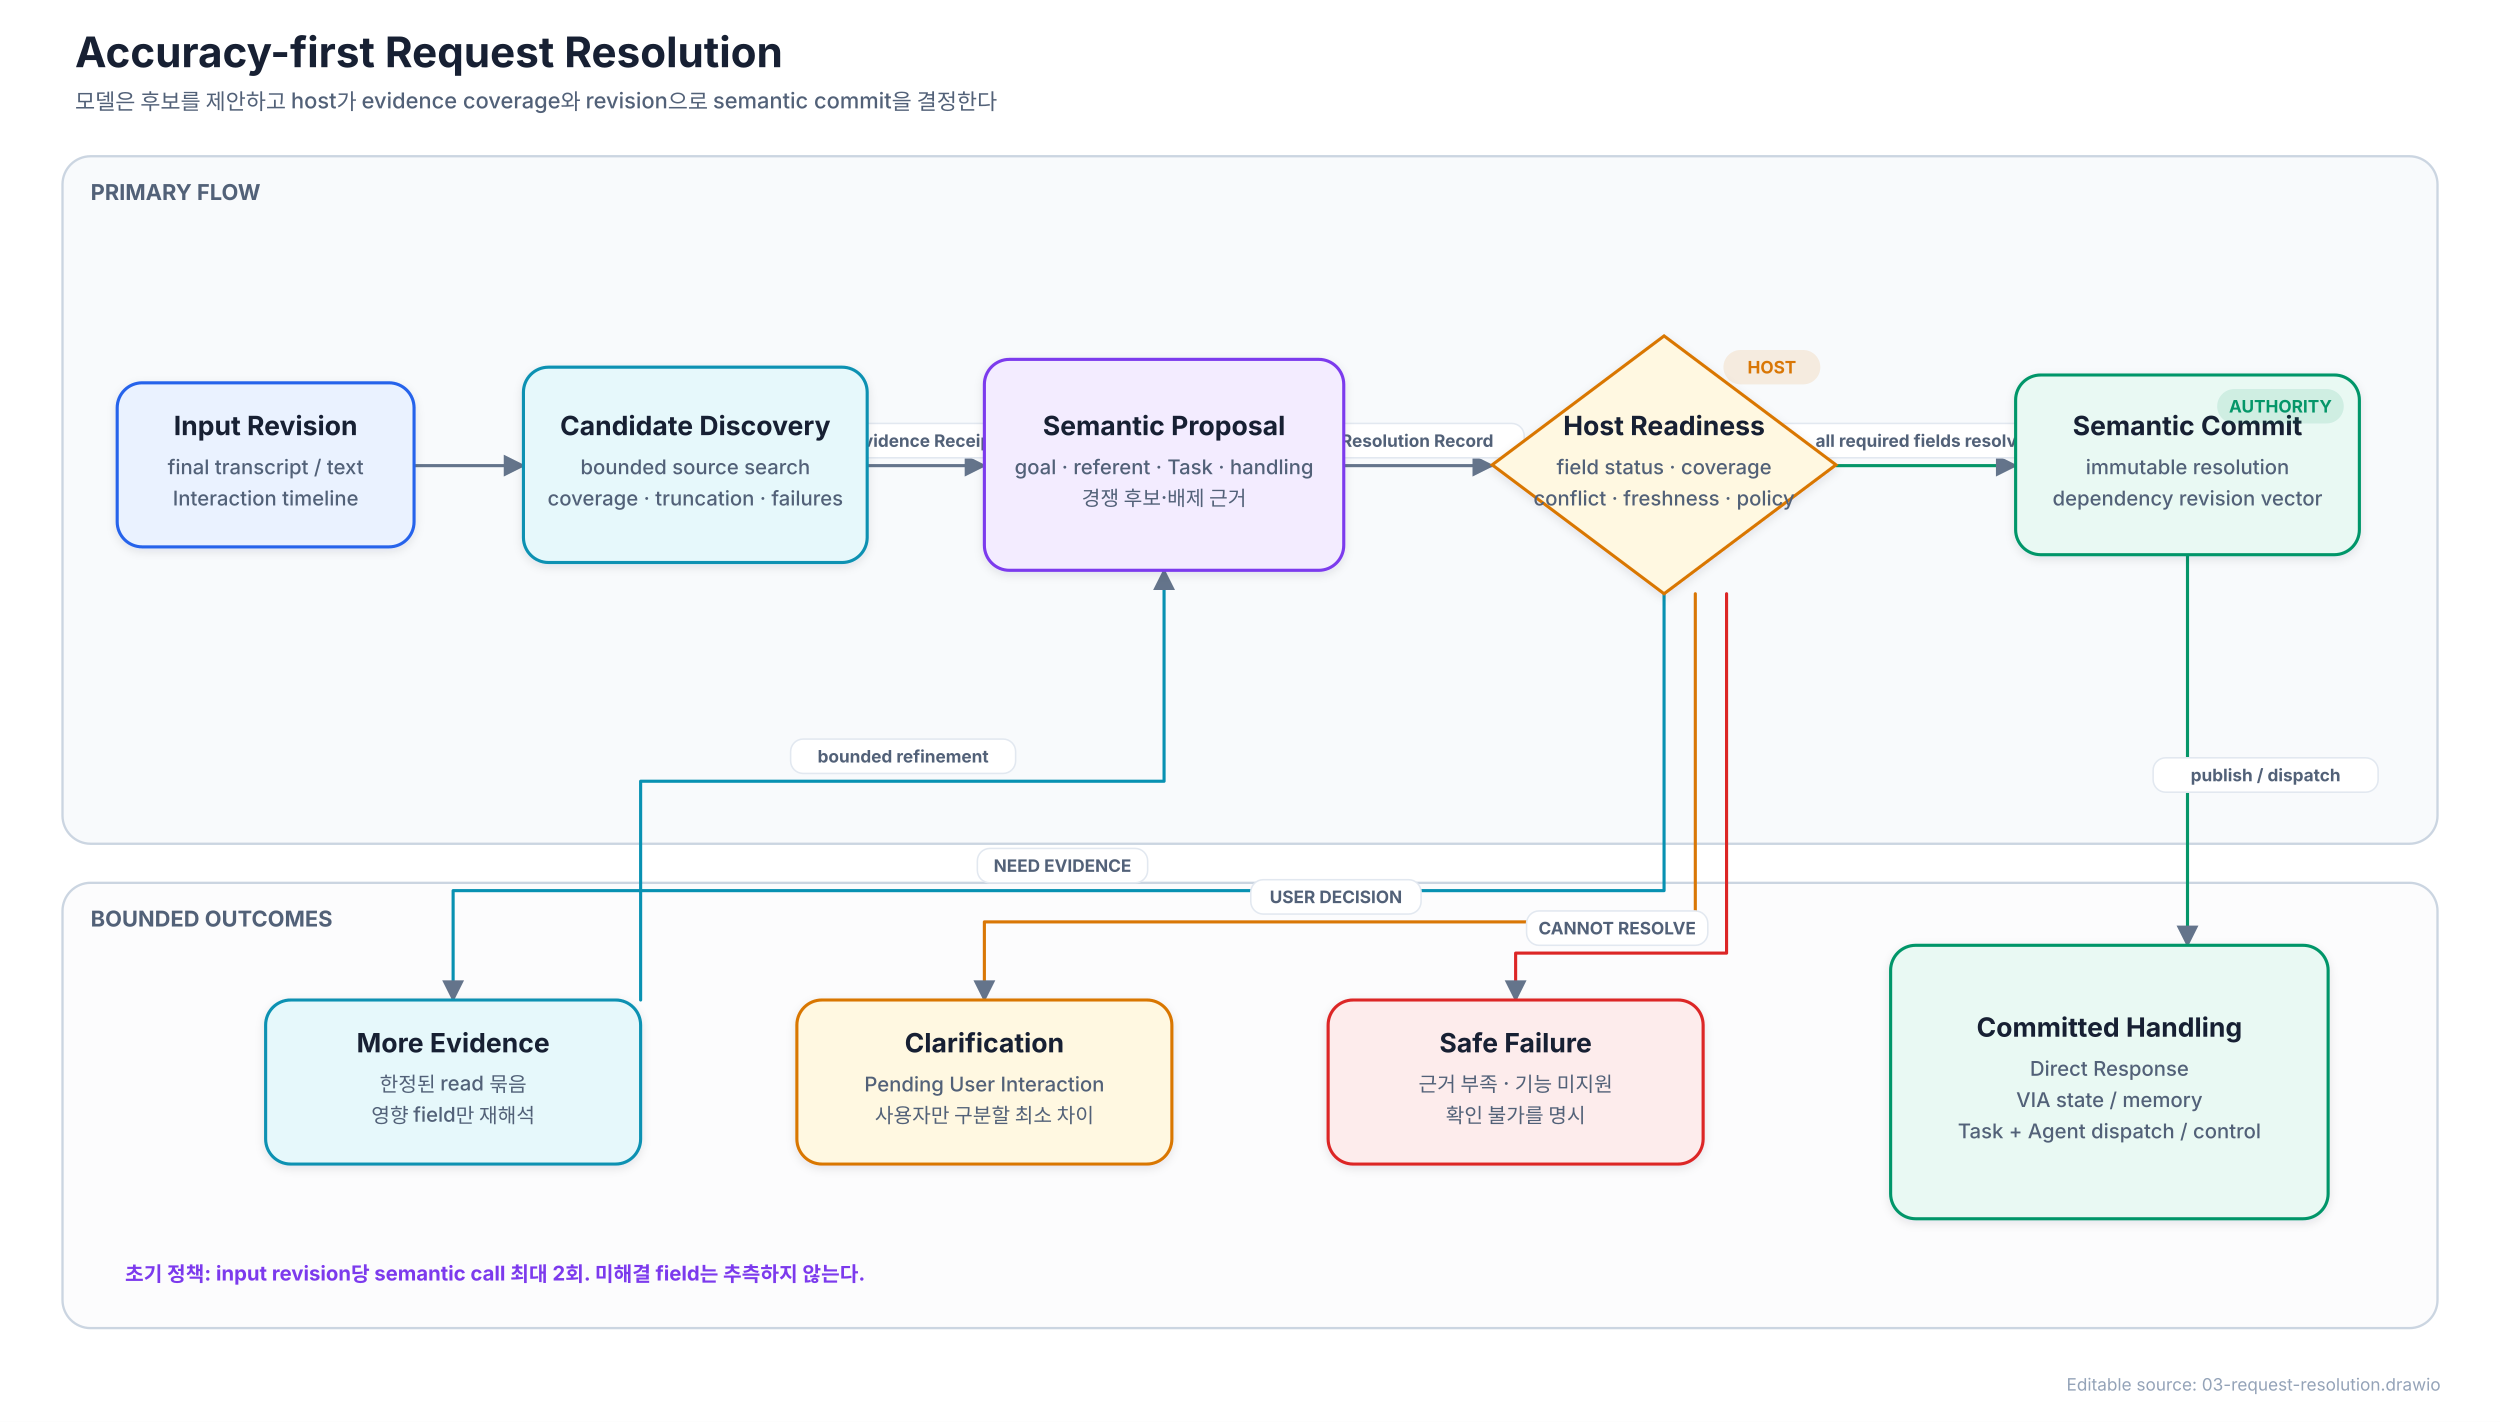
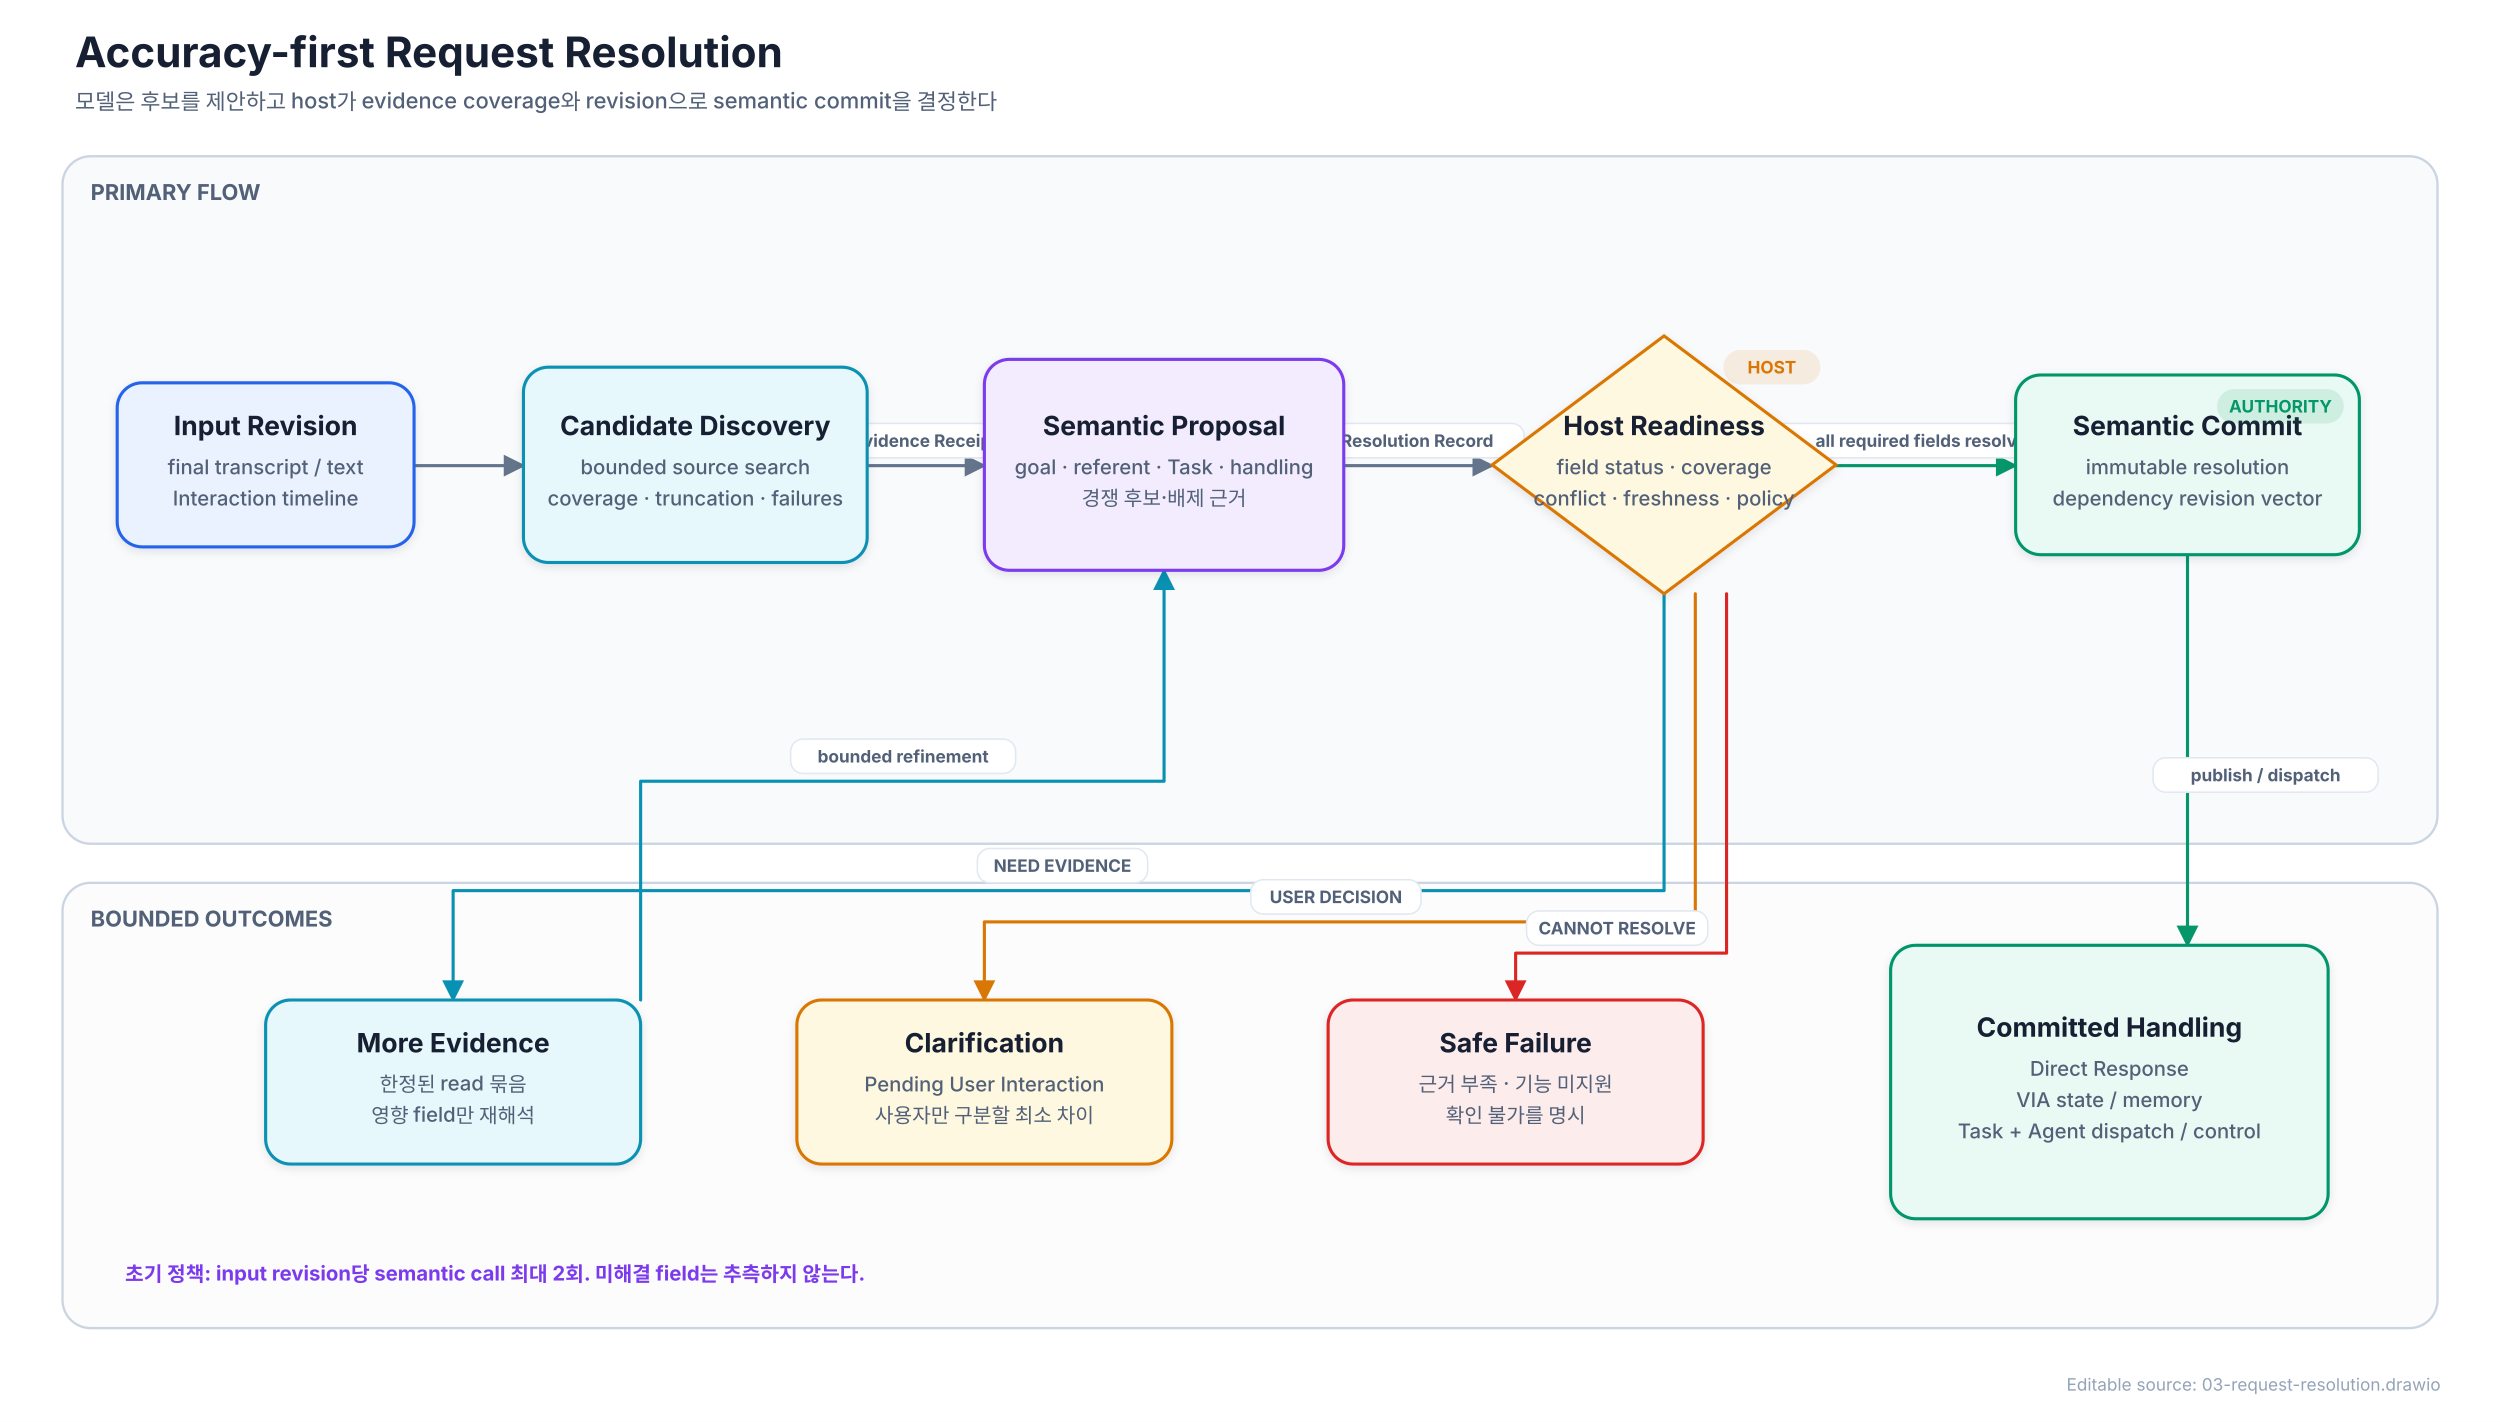
<svg xmlns="http://www.w3.org/2000/svg" width="1600" height="910" viewBox="0 0 1600 910" role="img" aria-labelledby="title desc">
  <defs>
    <marker id="arrow" viewBox="0 0 10 10" refX="9" refY="5" markerWidth="7" markerHeight="7" orient="auto-start-reverse">
      <path d="M 0 0 L 10 5 L 0 10 z" fill="#64748B" />
    </marker>
    <marker id="arrow-blue" viewBox="0 0 10 10" refX="9" refY="5" markerWidth="7" markerHeight="7" orient="auto-start-reverse">
      <path d="M 0 0 L 10 5 L 0 10 z" fill="#2563EB" />
+     </marker>
+     <marker id="arrow-cyan" viewBox="0 0 10 10" refX="9" refY="5" markerWidth="7" markerHeight="7" orient="auto-start-reverse">
+       <path d="M 0 0 L 10 5 L 0 10 z" fill="#0891B2" />
+     </marker>
+     <marker id="arrow-purple" viewBox="0 0 10 10" refX="9" refY="5" markerWidth="7" markerHeight="7" orient="auto-start-reverse">
+       <path d="M 0 0 L 10 5 L 0 10 z" fill="#7C3AED" />
+     </marker>
+     <marker id="arrow-green" viewBox="0 0 10 10" refX="9" refY="5" markerWidth="7" markerHeight="7" orient="auto-start-reverse">
+       <path d="M 0 0 L 10 5 L 0 10 z" fill="#059669" />
+     </marker>
+     <marker id="arrow-orange" viewBox="0 0 10 10" refX="9" refY="5" markerWidth="7" markerHeight="7" orient="auto-start-reverse">
+       <path d="M 0 0 L 10 5 L 0 10 z" fill="#EA580C" />
+     </marker>
+     <marker id="arrow-amber" viewBox="0 0 10 10" refX="9" refY="5" markerWidth="7" markerHeight="7" orient="auto-start-reverse">
+       <path d="M 0 0 L 10 5 L 0 10 z" fill="#D97706" />
+     </marker>
+     <marker id="arrow-gray" viewBox="0 0 10 10" refX="9" refY="5" markerWidth="7" markerHeight="7" orient="auto-start-reverse">
+       <path d="M 0 0 L 10 5 L 0 10 z" fill="#475569" />
+     </marker>
+     <marker id="arrow-red" viewBox="0 0 10 10" refX="9" refY="5" markerWidth="7" markerHeight="7" orient="auto-start-reverse">
+       <path d="M 0 0 L 10 5 L 0 10 z" fill="#DC2626" />
    </marker>
    <filter id="shadow" x="-10%" y="-10%" width="120%" height="140%">
      <feDropShadow dx="0" dy="2" stdDeviation="3" flood-color="#0F172A" flood-opacity="0.10" />
    </filter>
  </defs>
  <rect width="1600" height="910" fill="#FFFFFF" />
  <text x="48" y="43" font-family="Inter, Arial, sans-serif" font-size="27" font-weight="750" fill="#172033">Accuracy-first Request Resolution</text>
  <text x="48" y="70" font-family="Inter, Arial, sans-serif" font-size="14" font-weight="500" fill="#526178">모델은 후보를 제안하고 host가 evidence coverage와 revision으로 semantic commit을 결정한다</text>
  <rect x="40" y="100" width="1520" height="440" rx="18" fill="#F8FAFC" stroke="#CBD5E1" stroke-width="1.5" />
  <text x="58" y="128" font-family="Inter, Arial, sans-serif" font-size="14" font-weight="750" fill="#526178">PRIMARY FLOW</text>
  <rect x="40" y="565" width="1520" height="285" rx="18" fill="#FCFCFD" stroke="#CBD5E1" stroke-width="1.5" />
  <text x="58" y="593" font-family="Inter, Arial, sans-serif" font-size="14" font-weight="750" fill="#526178">BOUNDED OUTCOMES</text>
  <polyline points="265,298 335,298" fill="none" stroke="#64748B" stroke-width="2" stroke-linejoin="round" stroke-linecap="round" marker-end="url(#arrow)" />
  <polyline points="555,298 630,298" fill="none" stroke="#64748B" stroke-width="2" stroke-linejoin="round" stroke-linecap="round" marker-end="url(#arrow)" />
  <rect x="527.0" y="271" width="130" height="22" rx="8" fill="#FFFFFF" stroke="#E2E8F0" />
  <text x="592" y="286" text-anchor="middle" font-family="Inter, Arial, sans-serif" font-size="11" font-weight="650" fill="#526178">Evidence Receipt</text>
  <polyline points="860,298 955,298" fill="none" stroke="#64748B" stroke-width="2" stroke-linejoin="round" stroke-linecap="round" marker-end="url(#arrow)" />
  <rect x="838.5" y="271" width="137" height="22" rx="8" fill="#FFFFFF" stroke="#E2E8F0" />
  <text x="907" y="286" text-anchor="middle" font-family="Inter, Arial, sans-serif" font-size="11" font-weight="650" fill="#526178">Resolution Record</text>
-   <polyline points="1175,298 1290,298" fill="none" stroke="#059669" stroke-width="2" stroke-linejoin="round" stroke-linecap="round" marker-end="url(#arrow)" />
+   <polyline points="1175,298 1290,298" fill="none" stroke="#059669" stroke-width="2" stroke-linejoin="round" stroke-linecap="round" marker-end="url(#arrow-green)" />
  <rect x="1126.0" y="271" width="214" height="22" rx="8" fill="#FFFFFF" stroke="#E2E8F0" />
  <text x="1233" y="286" text-anchor="middle" font-family="Inter, Arial, sans-serif" font-size="11" font-weight="650" fill="#526178">all required fields resolved</text>
-   <polyline points="1065,380 1065,570 290,570 290,640" fill="none" stroke="#0891B2" stroke-width="2" stroke-linejoin="round" stroke-linecap="round" marker-end="url(#arrow)" />
+   <polyline points="1065,380 1065,570 290,570 290,640" fill="none" stroke="#0891B2" stroke-width="2" stroke-linejoin="round" stroke-linecap="round" marker-end="url(#arrow-cyan)" />
  <rect x="625.5" y="543" width="109" height="22" rx="8" fill="#FFFFFF" stroke="#E2E8F0" />
  <text x="680" y="558" text-anchor="middle" font-family="Inter, Arial, sans-serif" font-size="11" font-weight="650" fill="#526178">NEED EVIDENCE</text>
-   <polyline points="1085,380 1085,590 630,590 630,640" fill="none" stroke="#D97706" stroke-width="2" stroke-linejoin="round" stroke-linecap="round" marker-end="url(#arrow)" />
+   <polyline points="1085,380 1085,590 630,590 630,640" fill="none" stroke="#D97706" stroke-width="2" stroke-linejoin="round" stroke-linecap="round" marker-end="url(#arrow-amber)" />
  <rect x="800.5" y="563" width="109" height="22" rx="8" fill="#FFFFFF" stroke="#E2E8F0" />
  <text x="855" y="578" text-anchor="middle" font-family="Inter, Arial, sans-serif" font-size="11" font-weight="650" fill="#526178">USER DECISION</text>
-   <polyline points="1105,380 1105,610 970,610 970,640" fill="none" stroke="#DC2626" stroke-width="2" stroke-linejoin="round" stroke-linecap="round" marker-end="url(#arrow)" />
+   <polyline points="1105,380 1105,610 970,610 970,640" fill="none" stroke="#DC2626" stroke-width="2" stroke-linejoin="round" stroke-linecap="round" marker-end="url(#arrow-red)" />
  <rect x="977.0" y="583" width="116" height="22" rx="8" fill="#FFFFFF" stroke="#E2E8F0" />
  <text x="1035" y="598" text-anchor="middle" font-family="Inter, Arial, sans-serif" font-size="11" font-weight="650" fill="#526178">CANNOT RESOLVE</text>
-   <polyline points="410,640 410,500 745,500 745,365" fill="none" stroke="#0891B2" stroke-width="2" stroke-linejoin="round" stroke-linecap="round" marker-end="url(#arrow)" />
+   <polyline points="410,640 410,500 745,500 745,365" fill="none" stroke="#0891B2" stroke-width="2" stroke-linejoin="round" stroke-linecap="round" marker-end="url(#arrow-cyan)" />
  <rect x="506.0" y="473" width="144" height="22" rx="8" fill="#FFFFFF" stroke="#E2E8F0" />
  <text x="578" y="488" text-anchor="middle" font-family="Inter, Arial, sans-serif" font-size="11" font-weight="650" fill="#526178">bounded refinement</text>
-   <polyline points="1400,355 1400,605" fill="none" stroke="#059669" stroke-width="2" stroke-linejoin="round" stroke-linecap="round" marker-end="url(#arrow)" />
+   <polyline points="1400,355 1400,605" fill="none" stroke="#059669" stroke-width="2" stroke-linejoin="round" stroke-linecap="round" marker-end="url(#arrow-green)" />
  <rect x="1378.0" y="485" width="144" height="22" rx="8" fill="#FFFFFF" stroke="#E2E8F0" />
  <text x="1450" y="500" text-anchor="middle" font-family="Inter, Arial, sans-serif" font-size="11" font-weight="650" fill="#526178">publish / dispatch</text>
  <rect x="75" y="245" width="190" height="105" rx="16" fill="#EAF2FF" stroke="#2563EB" stroke-width="2" filter="url(#shadow)" />
  <g font-family="Inter, Arial, sans-serif">
    <text x="170.0" y="278.5" text-anchor="middle" font-size="17" font-weight="700" fill="#172033">Input Revision</text>
    <text x="170.0" y="303.5" text-anchor="middle" font-size="13" font-weight="500" fill="#526178">final transcript / text</text>
    <text x="170.0" y="323.5" text-anchor="middle" font-size="13" font-weight="500" fill="#526178">Interaction timeline</text>
  </g>
  <rect x="335" y="235" width="220" height="125" rx="16" fill="#E6F8FB" stroke="#0891B2" stroke-width="2" filter="url(#shadow)" />
  <g font-family="Inter, Arial, sans-serif">
    <text x="445.0" y="278.5" text-anchor="middle" font-size="17" font-weight="700" fill="#172033">Candidate Discovery</text>
    <text x="445.0" y="303.5" text-anchor="middle" font-size="13" font-weight="500" fill="#526178">bounded source search</text>
    <text x="445.0" y="323.5" text-anchor="middle" font-size="13" font-weight="500" fill="#526178">coverage · truncation · failures</text>
  </g>
  <rect x="630" y="230" width="230" height="135" rx="16" fill="#F3ECFF" stroke="#7C3AED" stroke-width="2" filter="url(#shadow)" />
  <g font-family="Inter, Arial, sans-serif">
    <text x="745.0" y="278.5" text-anchor="middle" font-size="17" font-weight="700" fill="#172033">Semantic Proposal</text>
    <text x="745.0" y="303.5" text-anchor="middle" font-size="13" font-weight="500" fill="#526178">goal · referent · Task · handling</text>
    <text x="745.0" y="323.5" text-anchor="middle" font-size="13" font-weight="500" fill="#526178">경쟁 후보·배제 근거</text>
  </g>
  <polygon points="1065.0,215 1175,297.5 1065.0,380 955,297.5" fill="#FFF8E1" stroke="#D97706" stroke-width="2" filter="url(#shadow)" />
  <g font-family="Inter, Arial, sans-serif">
    <text x="1065.0" y="278.5" text-anchor="middle" font-size="17" font-weight="700" fill="#172033">Host Readiness</text>
    <text x="1065.0" y="303.5" text-anchor="middle" font-size="13" font-weight="500" fill="#526178">field status · coverage</text>
    <text x="1065.0" y="323.5" text-anchor="middle" font-size="13" font-weight="500" fill="#526178">conflict · freshness · policy</text>
    <rect x="1103" y="224" width="62" height="22" rx="11" fill="#D97706" opacity="0.12" />
    <text x="1134.0" y="239" text-anchor="middle" font-size="11" font-weight="700" fill="#D97706">HOST</text>
  </g>
  <rect x="1290" y="240" width="220" height="115" rx="16" fill="#E9F9F3" stroke="#059669" stroke-width="2" filter="url(#shadow)" />
  <g font-family="Inter, Arial, sans-serif">
    <text x="1400.0" y="278.5" text-anchor="middle" font-size="17" font-weight="700" fill="#172033">Semantic Commit</text>
    <text x="1400.0" y="303.5" text-anchor="middle" font-size="13" font-weight="500" fill="#526178">immutable resolution</text>
    <text x="1400.0" y="323.5" text-anchor="middle" font-size="13" font-weight="500" fill="#526178">dependency revision vector</text>
    <rect x="1419" y="249" width="81" height="22" rx="11" fill="#059669" opacity="0.12" />
    <text x="1459.5" y="264" text-anchor="middle" font-size="11" font-weight="700" fill="#059669">AUTHORITY</text>
  </g>
  <rect x="170" y="640" width="240" height="105" rx="16" fill="#E6F8FB" stroke="#0891B2" stroke-width="2" filter="url(#shadow)" />
  <g font-family="Inter, Arial, sans-serif">
    <text x="290.0" y="673.5" text-anchor="middle" font-size="17" font-weight="700" fill="#172033">More Evidence</text>
    <text x="290.0" y="698.5" text-anchor="middle" font-size="13" font-weight="500" fill="#526178">한정된 read 묶음</text>
    <text x="290.0" y="718.5" text-anchor="middle" font-size="13" font-weight="500" fill="#526178">영향 field만 재해석</text>
  </g>
  <rect x="510" y="640" width="240" height="105" rx="16" fill="#FFF8E1" stroke="#D97706" stroke-width="2" filter="url(#shadow)" />
  <g font-family="Inter, Arial, sans-serif">
    <text x="630.0" y="673.5" text-anchor="middle" font-size="17" font-weight="700" fill="#172033">Clarification</text>
    <text x="630.0" y="698.5" text-anchor="middle" font-size="13" font-weight="500" fill="#526178">Pending User Interaction</text>
    <text x="630.0" y="718.5" text-anchor="middle" font-size="13" font-weight="500" fill="#526178">사용자만 구분할 최소 차이</text>
  </g>
  <rect x="850" y="640" width="240" height="105" rx="16" fill="#FDECEC" stroke="#DC2626" stroke-width="2" filter="url(#shadow)" />
  <g font-family="Inter, Arial, sans-serif">
    <text x="970.0" y="673.5" text-anchor="middle" font-size="17" font-weight="700" fill="#172033">Safe Failure</text>
    <text x="970.0" y="698.5" text-anchor="middle" font-size="13" font-weight="500" fill="#526178">근거 부족 · 기능 미지원</text>
    <text x="970.0" y="718.5" text-anchor="middle" font-size="13" font-weight="500" fill="#526178">확인 불가를 명시</text>
  </g>
  <rect x="1210" y="605" width="280" height="175" rx="16" fill="#E9F9F3" stroke="#059669" stroke-width="2" filter="url(#shadow)" />
  <g font-family="Inter, Arial, sans-serif">
    <text x="1350.0" y="663.5" text-anchor="middle" font-size="17" font-weight="700" fill="#172033">Committed Handling</text>
    <text x="1350.0" y="688.5" text-anchor="middle" font-size="13" font-weight="500" fill="#526178">Direct Response</text>
    <text x="1350.0" y="708.5" text-anchor="middle" font-size="13" font-weight="500" fill="#526178">VIA state / memory</text>
    <text x="1350.0" y="728.5" text-anchor="middle" font-size="13" font-weight="500" fill="#526178">Task + Agent dispatch / control</text>
  </g>
  <text x="80" y="820" text-anchor="start" font-family="Inter, Arial, sans-serif" font-size="13" font-weight="700" fill="#7C3AED">초기 정책: input revision당 semantic call 최대 2회. 미해결 field는 추측하지 않는다.</text>
  <text x="1562" y="890" text-anchor="end" font-family="Inter, Arial, sans-serif" font-size="11" fill="#94A3B8">Editable source: 03-request-resolution.drawio</text>
</svg>
